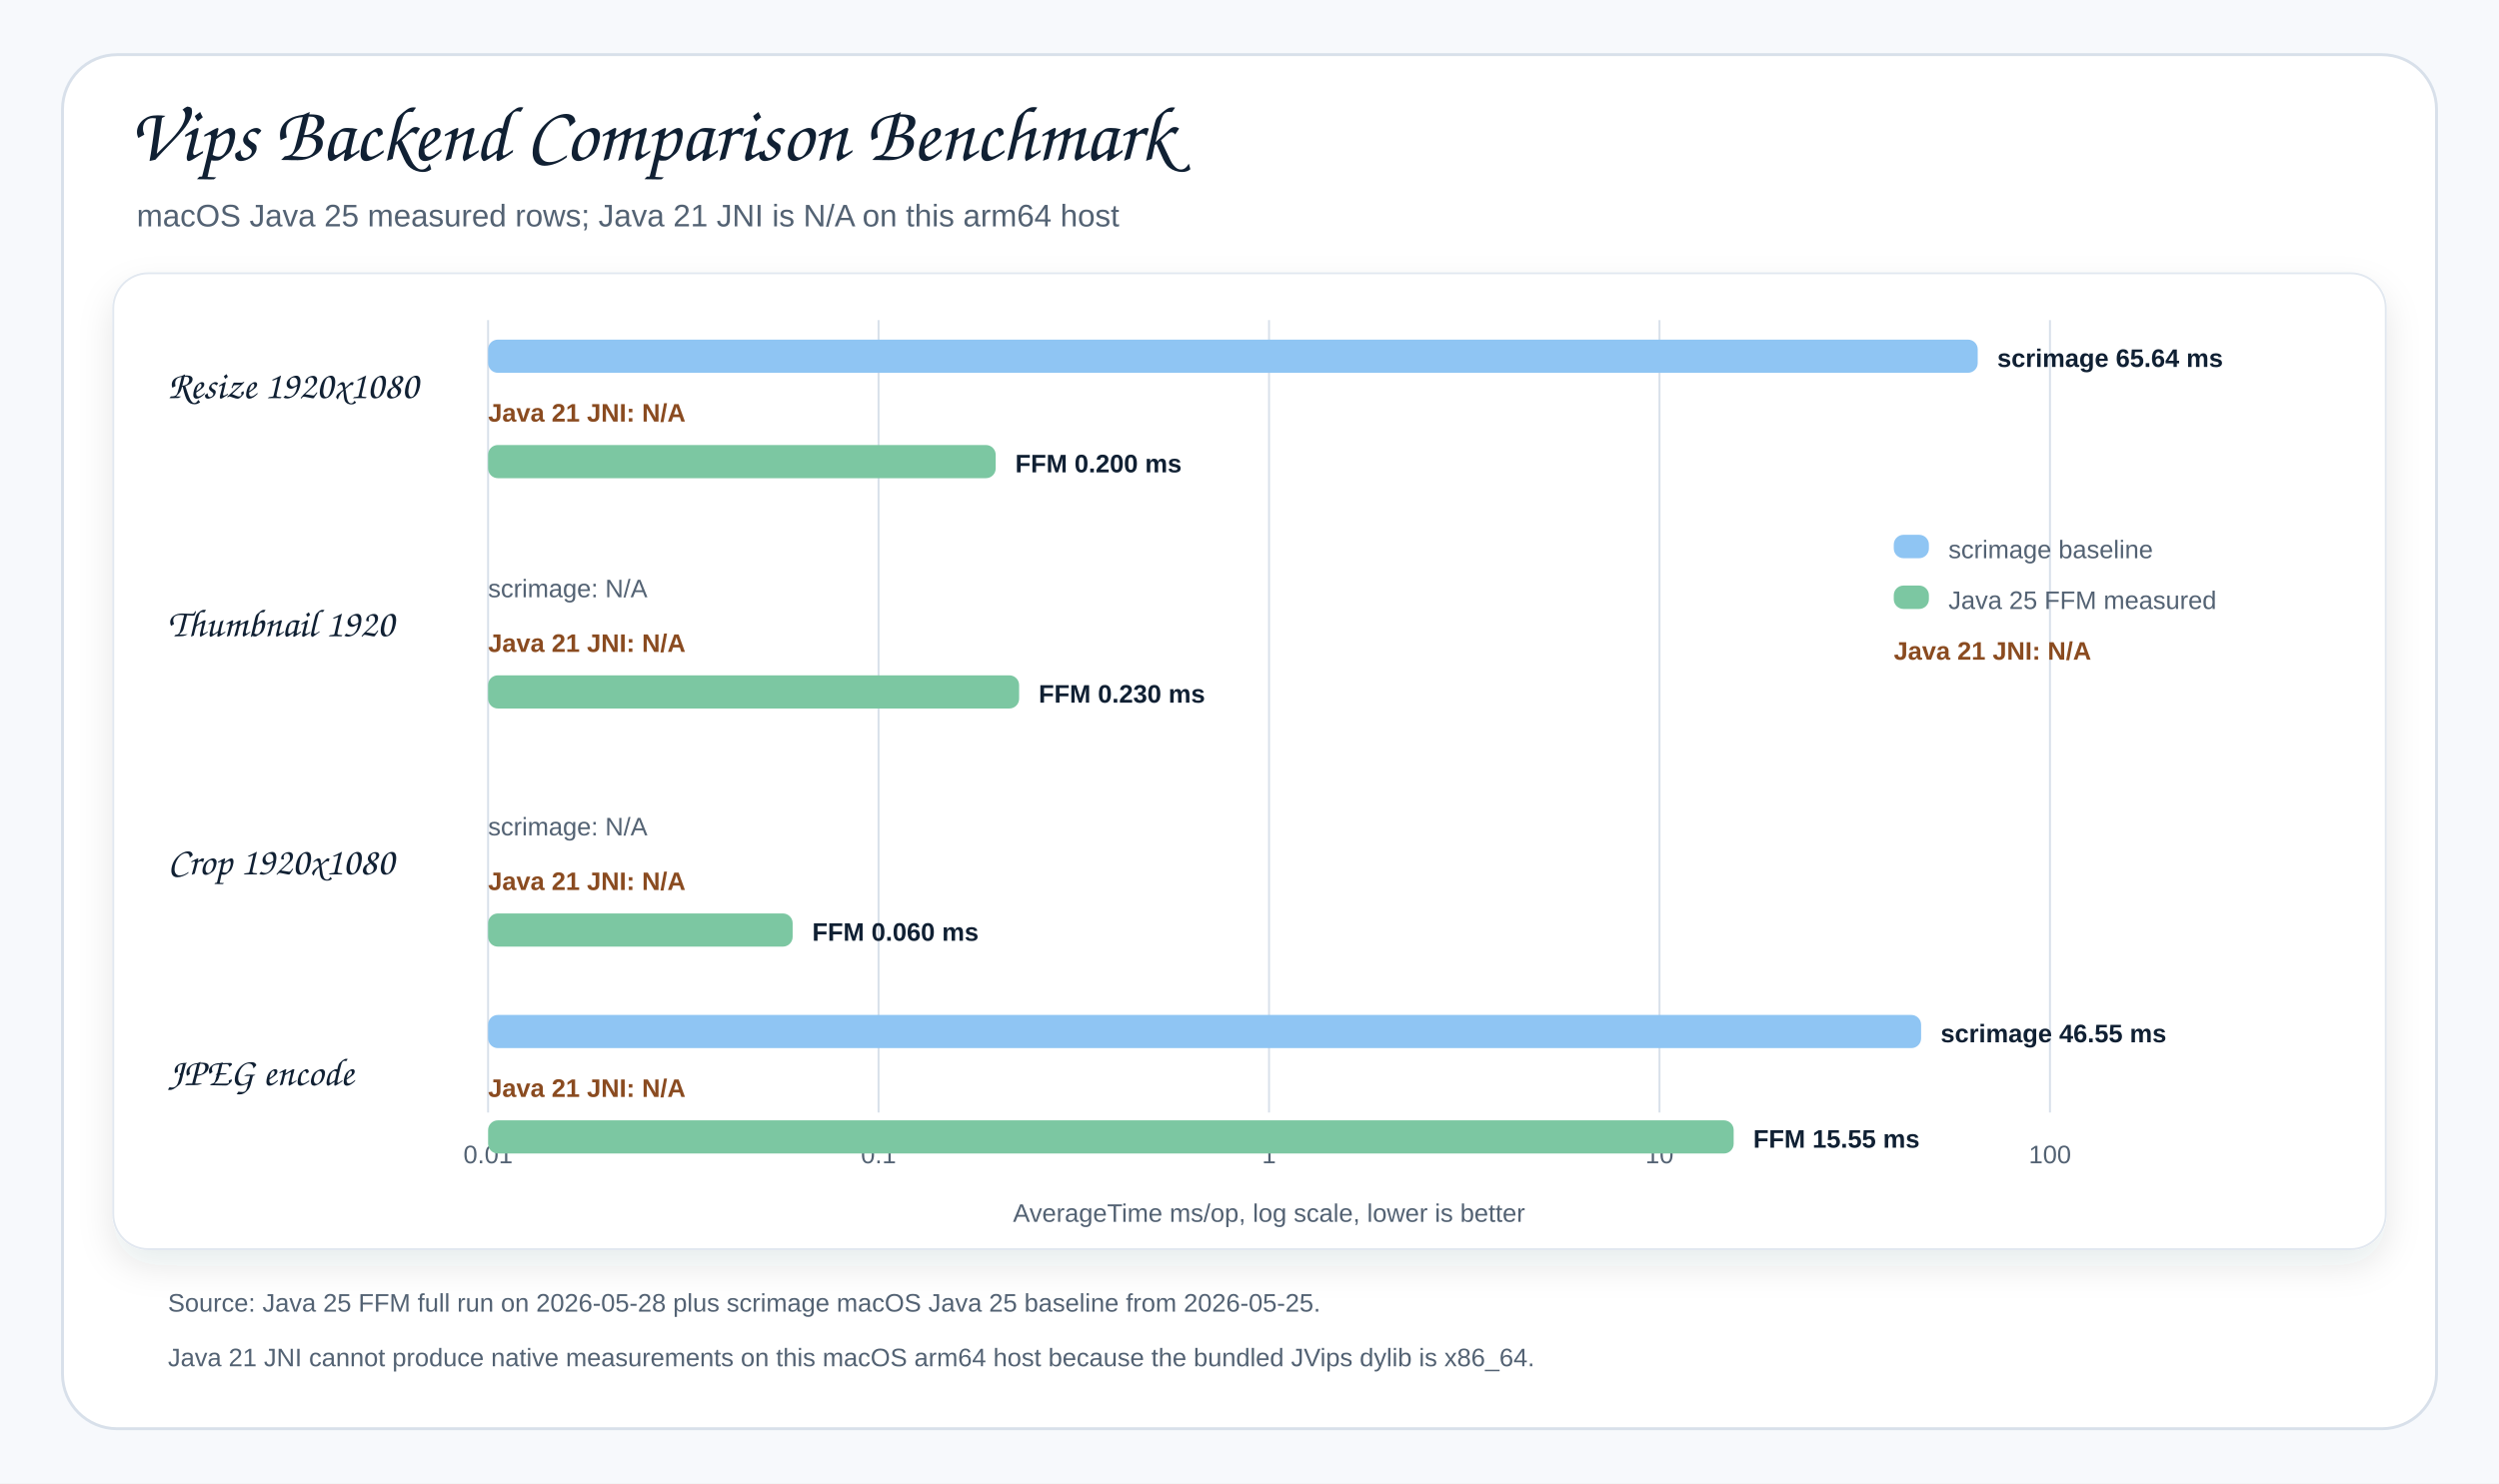
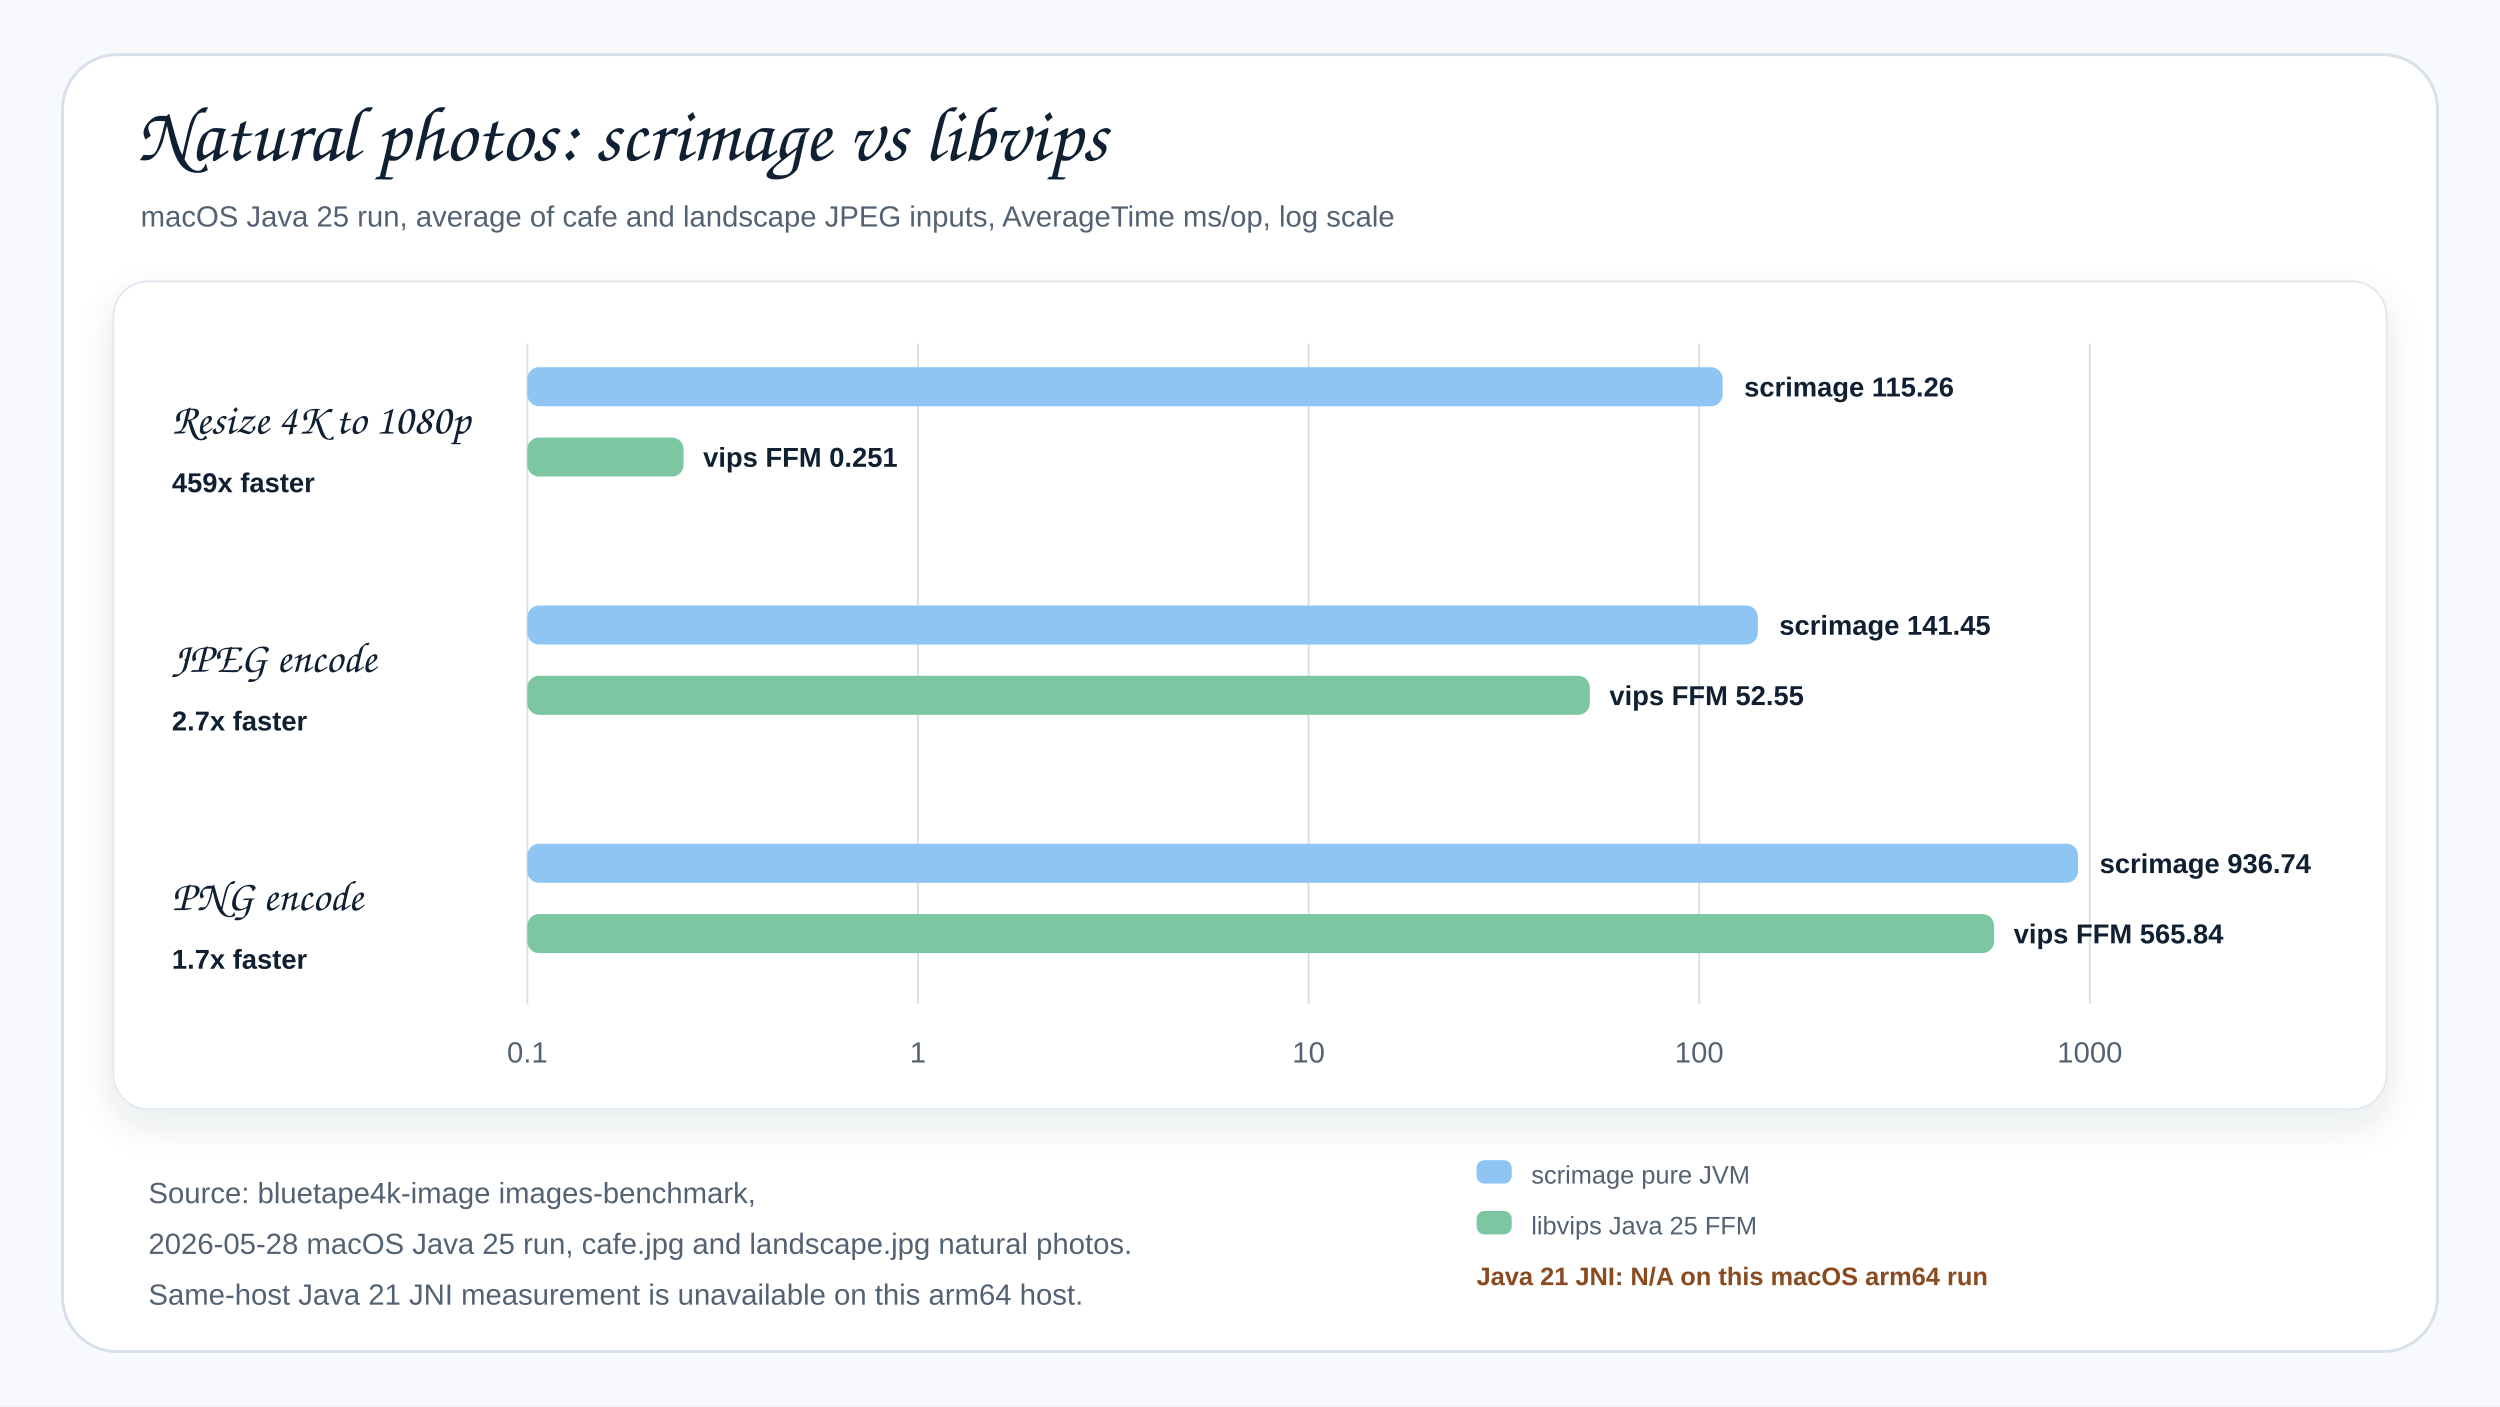
- <svg xmlns="http://www.w3.org/2000/svg" width="1280" height="760" viewBox="0 0 1280 760" role="img" aria-label="Vips Backend Comparison Benchmark">
+ <svg xmlns="http://www.w3.org/2000/svg" width="1280" height="720" viewBox="0 0 1280 720" role="img" aria-label="Natural photo image benchmark summary">
  <defs>
    <filter id="shadow" x="-8%" y="-8%" width="116%" height="116%">
      <feDropShadow dx="0" dy="8" stdDeviation="9" flood-color="#1f2937" flood-opacity="0.10" />
    </filter>
    <style>
    .canvas{fill:#f7f9fc}.frame{fill:#fff;stroke:#d8e0ea;stroke-width:1.5}
    .title{font-family:"Architects Daughter","Comic Sans MS","Comic Sans",cursive;font-size:40px;font-weight:400;fill:#102033}
-     .subtitle{font-family:"Comic Mono","Comic Sans MS","Comic Sans",Arial,sans-serif;font-size:16px;font-weight:400;fill:#536273}
-     .axis{font-family:"Comic Mono","Comic Sans MS","Comic Sans",Arial,sans-serif;font-size:13px;font-weight:400;fill:#536273}
-     .label{font-family:"Architects Daughter","Comic Sans MS","Comic Sans",cursive;font-size:20px;font-weight:400;fill:#102033}
+     .subtitle,.axis,.note{font-family:"Comic Mono","Comic Sans MS","Comic Sans",Arial,sans-serif;font-size:15px;font-weight:400;fill:#536273}
+     .label{font-family:"Architects Daughter","Comic Sans MS","Comic Sans",cursive;font-size:22px;font-weight:400;fill:#102033}
    .small{font-family:"Comic Mono","Comic Sans MS","Comic Sans",Arial,sans-serif;font-size:13px;font-weight:400;fill:#536273}
-     .value{font-family:"Comic Mono","Comic Sans MS","Comic Sans",Arial,sans-serif;font-size:13px;font-weight:700;fill:#102033}
+     .value{font-family:"Comic Mono","Comic Sans MS","Comic Sans",Arial,sans-serif;font-size:14px;font-weight:700;fill:#102033}
    .na{font-family:"Comic Mono","Comic Sans MS","Comic Sans",Arial,sans-serif;font-size:13px;font-weight:700;fill:#8A4B20}
-     .note{font-family:"Comic Mono","Comic Sans MS","Comic Sans",Arial,sans-serif;font-size:13px;font-weight:400;fill:#536273}
    .panel{filter:url(#shadow)}
  </style>
  </defs>
-   <rect class="canvas" width="1280" height="760" />
-   <rect class="frame" x="32" y="28" width="1216" height="704" rx="28" />
-   <text class="title" x="66" y="82">Vips Backend Comparison Benchmark</text>
-   <text class="subtitle" x="70" y="116">macOS Java 25 measured rows; Java 21 JNI is N/A on this arm64 host</text>
-   <rect x="58" y="140" width="1164" height="500" rx="18" fill="#FFFFFF" stroke="#E2E8F0" class="panel" />
-   <line x1="250" y1="164" x2="250" y2="570" stroke="#D8E0EA" stroke-width="1" />
-   <text class="axis" x="250" y="596" text-anchor="middle">0.01</text>
-   <line x1="450" y1="164" x2="450" y2="570" stroke="#D8E0EA" stroke-width="1" />
-   <text class="axis" x="450" y="596" text-anchor="middle">0.1</text>
-   <line x1="650" y1="164" x2="650" y2="570" stroke="#D8E0EA" stroke-width="1" />
-   <text class="axis" x="650" y="596" text-anchor="middle">1</text>
-   <line x1="850" y1="164" x2="850" y2="570" stroke="#D8E0EA" stroke-width="1" />
-   <text class="axis" x="850" y="596" text-anchor="middle">10</text>
-   <line x1="1050" y1="164" x2="1050" y2="570" stroke="#D8E0EA" stroke-width="1" />
-   <text class="axis" x="1050" y="596" text-anchor="middle">100</text>
-   <text class="axis" x="650" y="626" text-anchor="middle">AverageTime ms/op, log scale, lower is better</text>
-   <text class="label" x="86" y="204">Resize 1920x1080</text>
-   <rect x="250" y="174" width="763" height="17" rx="5" fill="#8FC5F3" />
-   <text class="na" x="250" y="216">Java 21 JNI: N/A</text>
-   <rect x="250" y="228" width="260" height="17" rx="5" fill="#7CC7A2" />
-   <text class="value" x="1023" y="188">scrimage 65.64 ms</text>
-   <text class="value" x="520" y="242">FFM 0.200 ms</text>
-   <text class="label" x="86" y="326">Thumbnail 1920</text>
-   <text class="small" x="250" y="306">scrimage: N/A</text>
-   <text class="na" x="250" y="334">Java 21 JNI: N/A</text>
-   <rect x="250" y="346" width="272" height="17" rx="5" fill="#7CC7A2" />
-   <text class="value" x="532" y="360">FFM 0.230 ms</text>
-   <text class="label" x="86" y="448">Crop 1920x1080</text>
-   <text class="small" x="250" y="428">scrimage: N/A</text>
-   <text class="na" x="250" y="456">Java 21 JNI: N/A</text>
-   <rect x="250" y="468" width="156" height="17" rx="5" fill="#7CC7A2" />
-   <text class="value" x="416" y="482">FFM 0.060 ms</text>
-   <text class="label" x="86" y="556">JPEG encode</text>
-   <rect x="250" y="520" width="734" height="17" rx="5" fill="#8FC5F3" />
-   <text class="na" x="250" y="562">Java 21 JNI: N/A</text>
-   <rect x="250" y="574" width="638" height="17" rx="5" fill="#7CC7A2" />
-   <text class="value" x="994" y="534">scrimage 46.55 ms</text>
-   <text class="value" x="898" y="588">FFM 15.55 ms</text>
-   <rect x="970" y="274" width="18" height="12" rx="5" fill="#8FC5F3" />
-   <text class="small" x="998" y="286">scrimage baseline</text>
-   <rect x="970" y="300" width="18" height="12" rx="5" fill="#7CC7A2" />
-   <text class="small" x="998" y="312">Java 25 FFM measured</text>
-   <text class="na" x="970" y="338">Java 21 JNI: N/A</text>
-   <text class="note" x="86" y="672">Source: Java 25 FFM full run on 2026-05-28 plus scrimage macOS Java 25 baseline from 2026-05-25.</text>
-   <text class="note" x="86" y="700">Java 21 JNI cannot produce native measurements on this macOS arm64 host because the bundled JVips dylib is x86_64.</text>
+   <rect class="canvas" width="1280" height="720" />
+   <rect class="frame" x="32" y="28" width="1216" height="664" rx="28" />
+   <text class="title" x="70" y="82">Natural photos: scrimage vs libvips</text>
+   <text class="subtitle" x="72" y="116">macOS Java 25 run, average of cafe and landscape JPEG inputs, AverageTime ms/op, log scale</text>
+   <rect x="58" y="144" width="1164" height="424" rx="18" fill="#FFFFFF" stroke="#E2E8F0" class="panel" />
+   <line x1="270" y1="176" x2="270" y2="514" stroke="#D8E0EA" stroke-width="1" />
+   <line x1="470" y1="176" x2="470" y2="514" stroke="#D8E0EA" stroke-width="1" />
+   <line x1="670" y1="176" x2="670" y2="514" stroke="#D8E0EA" stroke-width="1" />
+   <line x1="870" y1="176" x2="870" y2="514" stroke="#D8E0EA" stroke-width="1" />
+   <line x1="1070" y1="176" x2="1070" y2="514" stroke="#D8E0EA" stroke-width="1" />
+   <text class="axis" x="270" y="544" text-anchor="middle">0.1</text>
+   <text class="axis" x="470" y="544" text-anchor="middle">1</text>
+   <text class="axis" x="670" y="544" text-anchor="middle">10</text>
+   <text class="axis" x="870" y="544" text-anchor="middle">100</text>
+   <text class="axis" x="1070" y="544" text-anchor="middle">1000</text>
+   <text class="label" x="88" y="222">Resize 4K to 1080p</text>
+   <rect x="270" y="188" width="612" height="20" rx="6" fill="#8FC5F3" />
+   <rect x="270" y="224" width="80" height="20" rx="6" fill="#7CC7A2" />
+   <text class="value" x="893" y="203">scrimage 115.26</text>
+   <text class="value" x="360" y="239">vips FFM 0.251</text>
+   <text class="value" x="88" y="252">459x faster</text>
+   <text class="label" x="88" y="344">JPEG encode</text>
+   <rect x="270" y="310" width="630" height="20" rx="6" fill="#8FC5F3" />
+   <rect x="270" y="346" width="544" height="20" rx="6" fill="#7CC7A2" />
+   <text class="value" x="911" y="325">scrimage 141.45</text>
+   <text class="value" x="824" y="361">vips FFM 52.55</text>
+   <text class="value" x="88" y="374">2.7x faster</text>
+   <text class="label" x="88" y="466">PNG encode</text>
+   <rect x="270" y="432" width="794" height="20" rx="6" fill="#8FC5F3" />
+   <rect x="270" y="468" width="751" height="20" rx="6" fill="#7CC7A2" />
+   <text class="value" x="1075" y="447">scrimage 936.74</text>
+   <text class="value" x="1031" y="483">vips FFM 565.84</text>
+   <text class="value" x="88" y="496">1.7x faster</text>
+   <rect x="756" y="594" width="18" height="12" rx="4" fill="#8FC5F3" />
+   <text class="small" x="784" y="606">scrimage pure JVM</text>
+   <rect x="756" y="620" width="18" height="12" rx="4" fill="#7CC7A2" />
+   <text class="small" x="784" y="632">libvips Java 25 FFM</text>
+   <text class="na" x="756" y="658">Java 21 JNI: N/A on this macOS arm64 run</text>
+   <text class="note" x="76" y="616">Source: bluetape4k-image images-benchmark,</text>
+   <text class="note" x="76" y="642">2026-05-28 macOS Java 25 run, cafe.jpg and landscape.jpg natural photos.</text>
+   <text class="note" x="76" y="668">Same-host Java 21 JNI measurement is unavailable on this arm64 host.</text>
</svg>
